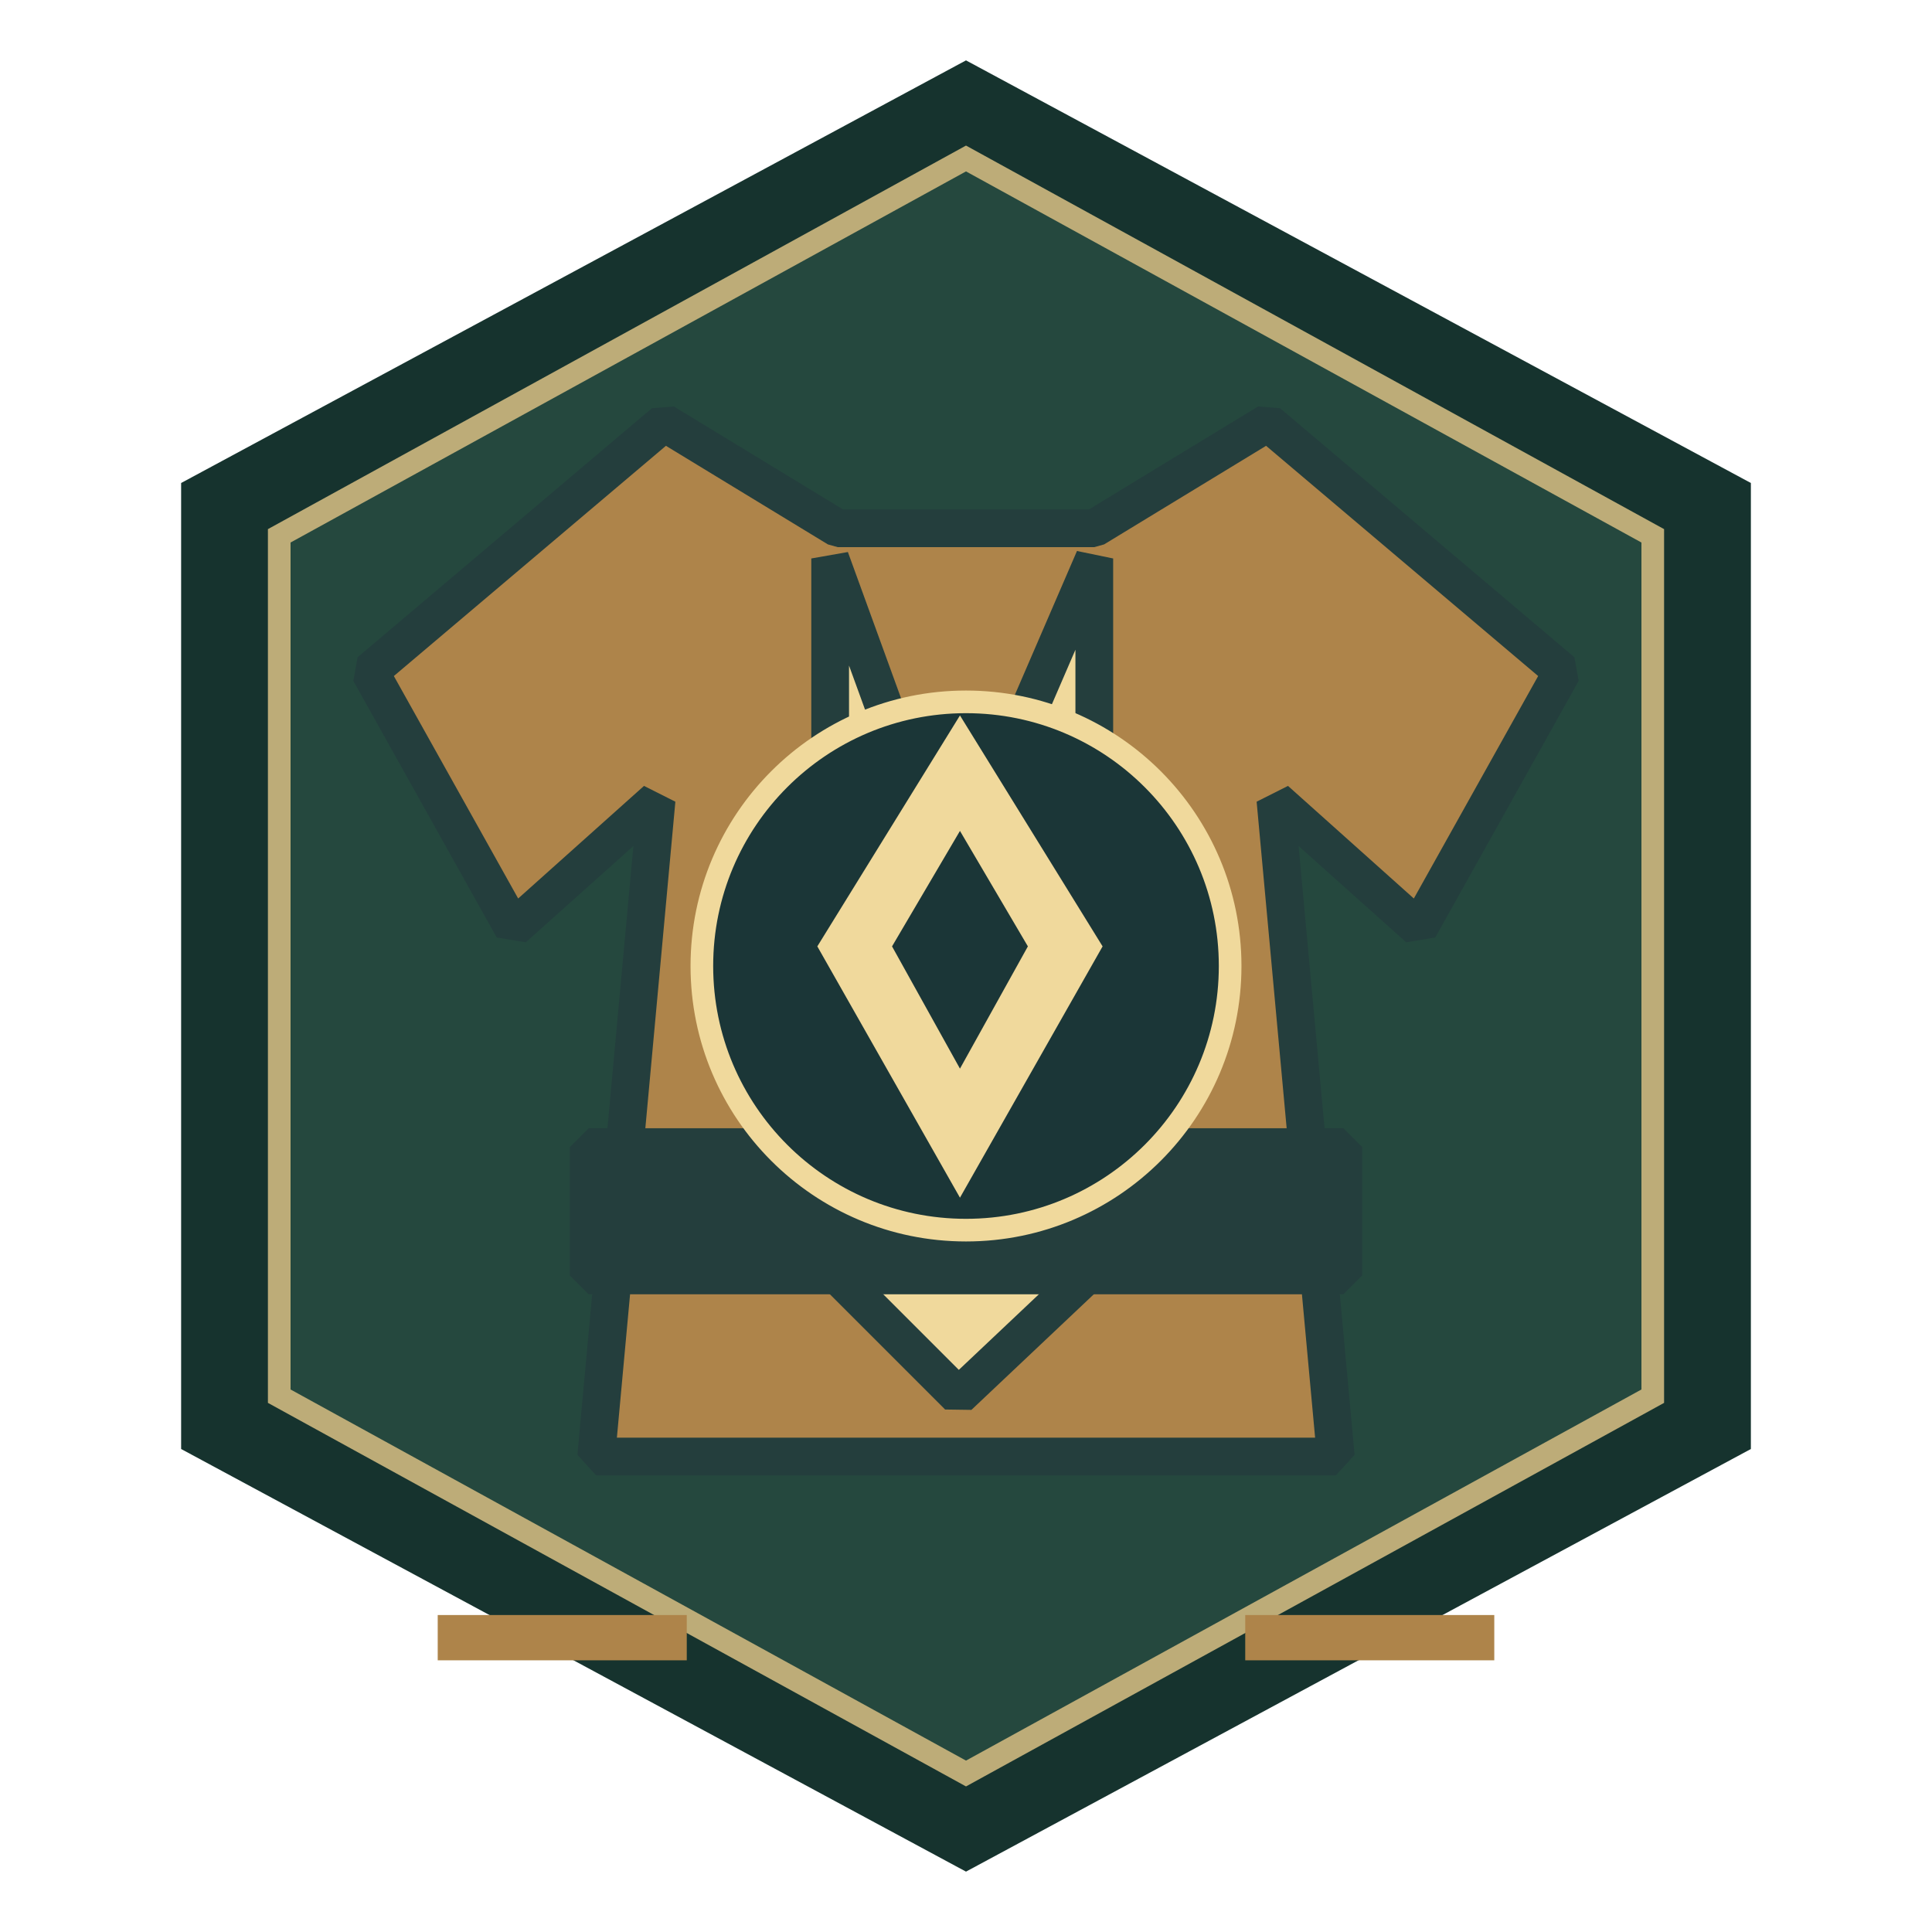
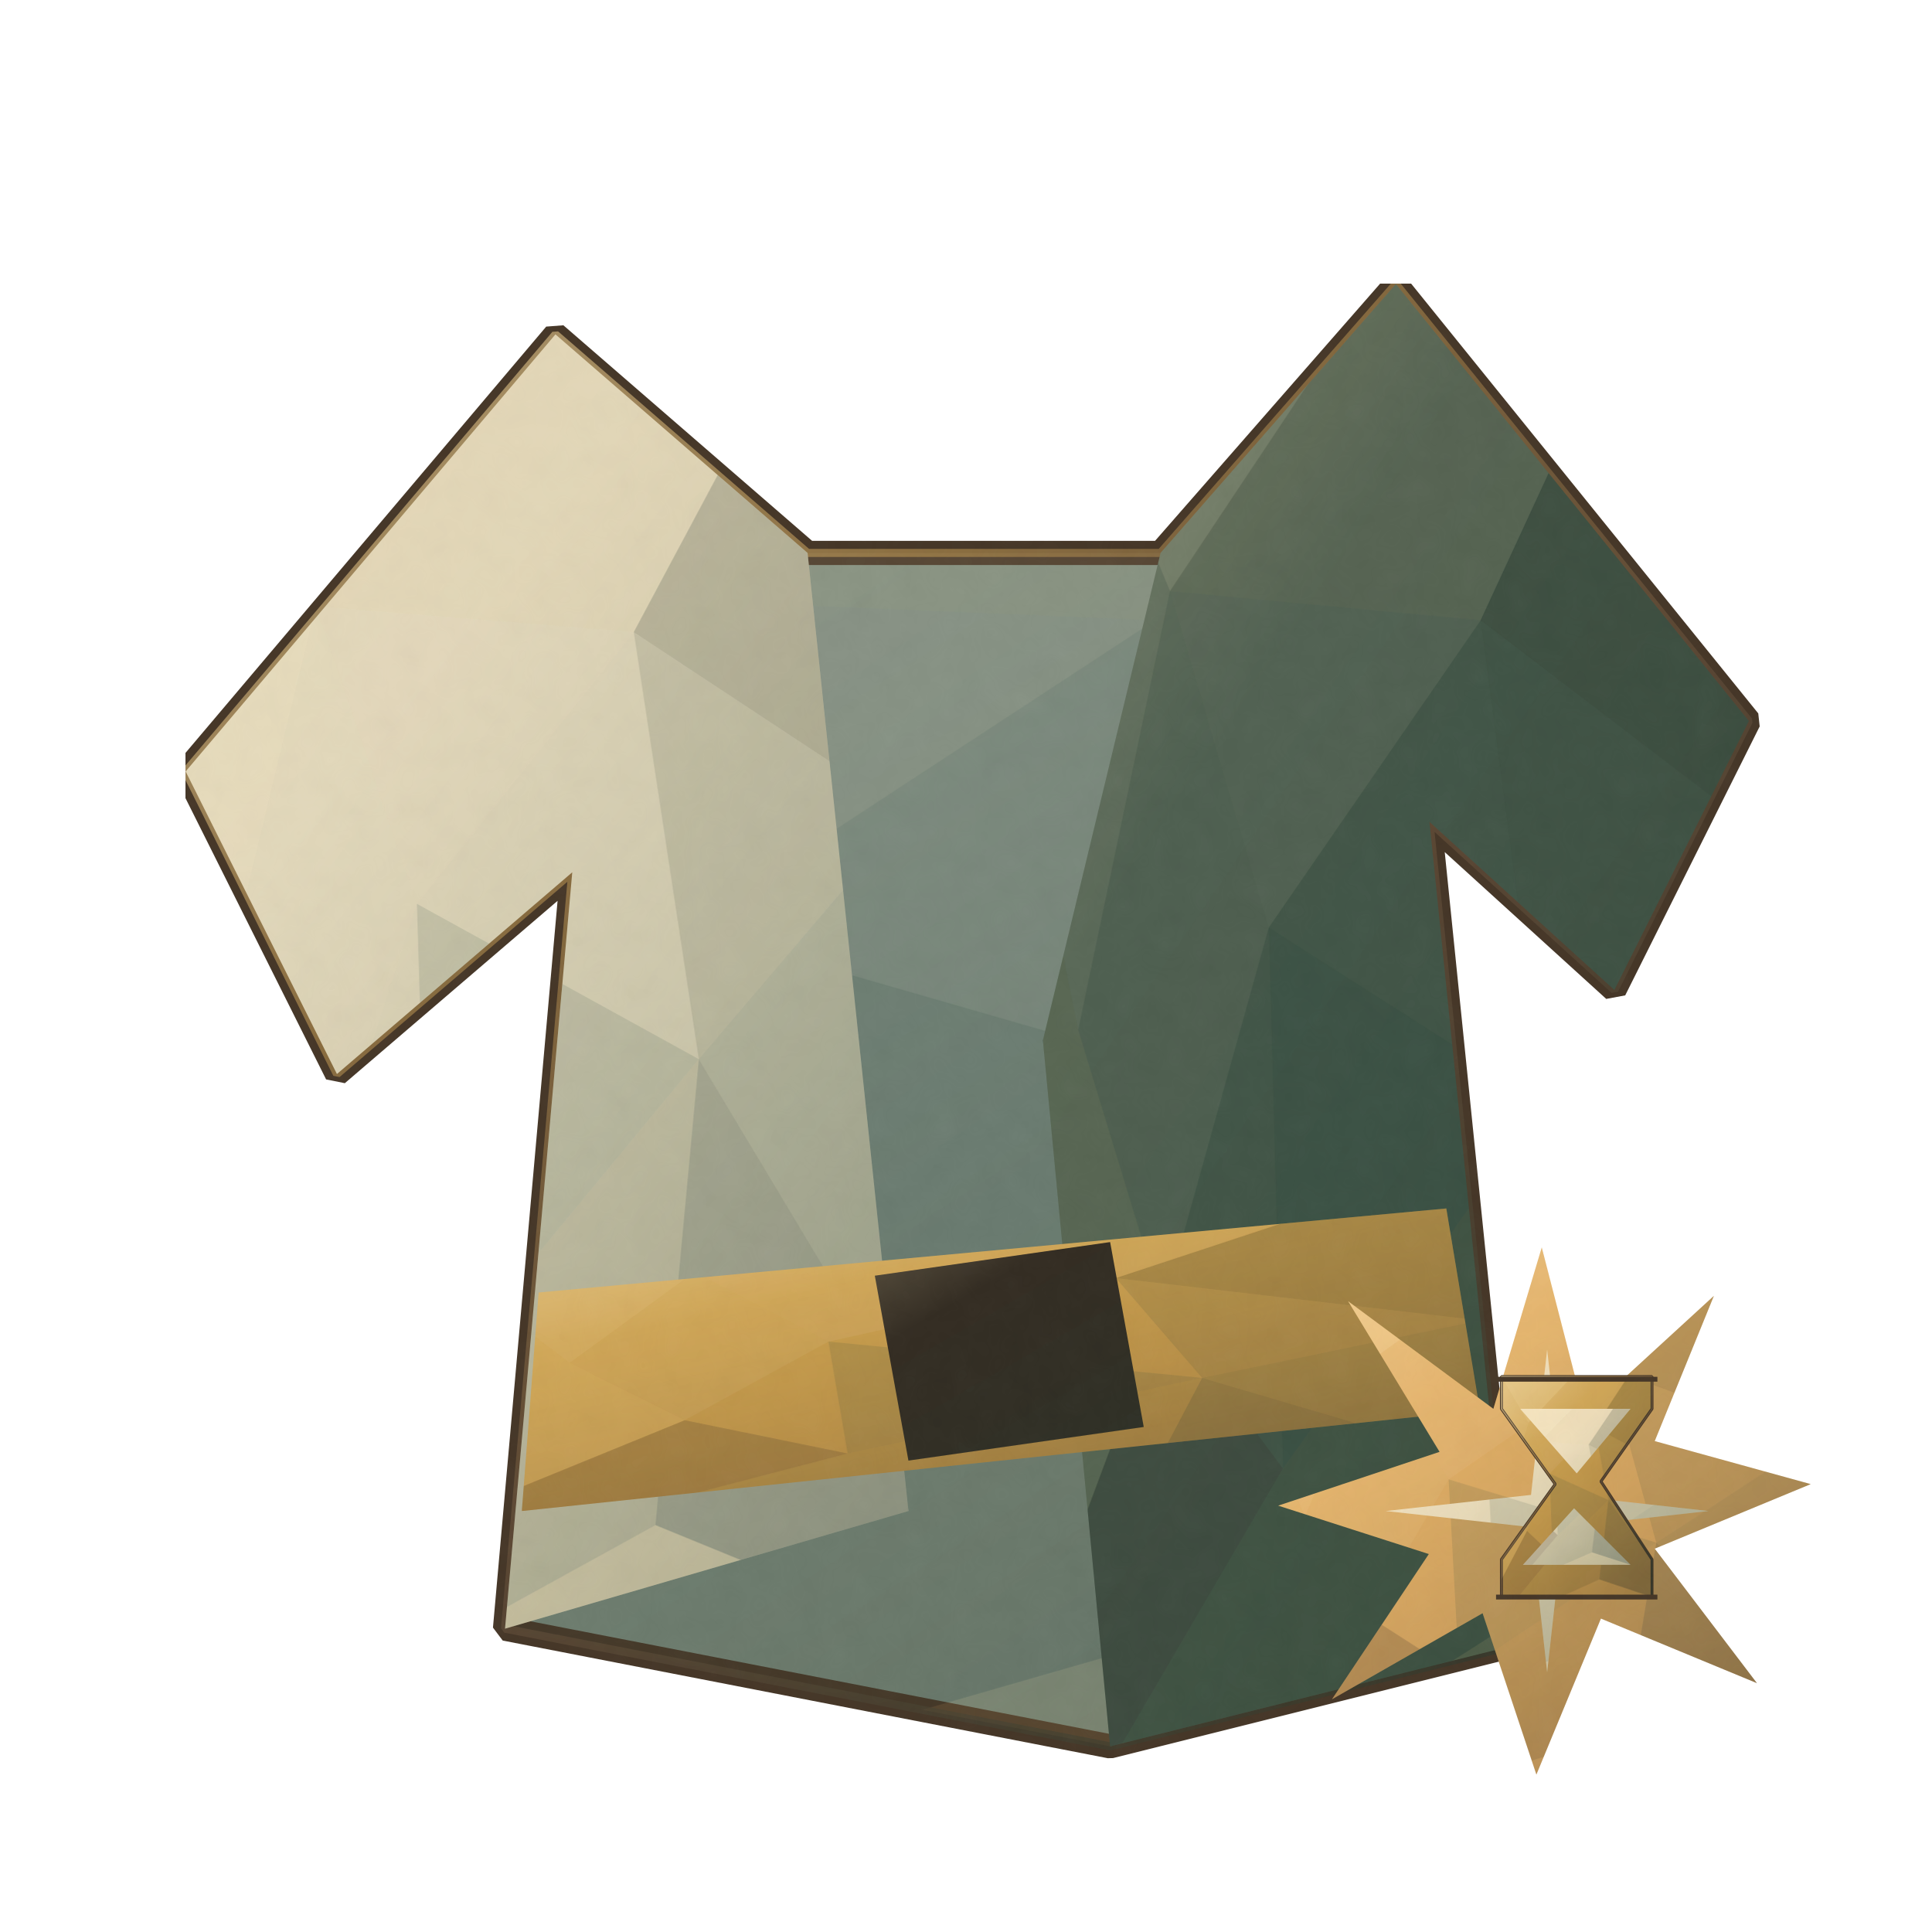
- <svg xmlns="http://www.w3.org/2000/svg" viewBox="0 0 256 256" role="img" aria-label="不屈戰衣">
-   <path d="M128 8L232 64V192L128 248L24 192V64Z" fill="#16332e" />
-   <path d="M128 21L219 71V185L128 235L37 185V71Z" fill="#25483e" stroke="#bdac78" stroke-width="3" />
-   <g stroke="#243e3d" stroke-width="5" stroke-linejoin="bevel">
-     <path d="M88 56L111 70H145L168 56L207 89L188 123L169 106L177 193H79L87 106L68 123L49 89Z" fill="#ae844a" />
-     <path d="M110 74L126 118L145 74L145 168L127 185L110 168Z" fill="#f0d99c" />
-     <path d="M78 152H178V169H78Z" fill="#243e3d" />
+ <svg xmlns="http://www.w3.org/2000/svg" width="256" height="256" viewBox="0 0 100 100" role="img" aria-label="不屈戰衣" data-art-style="hazel-faceted-v1">
+   <defs>
+     <pattern id="hazel-planes" width="1" height="1" patternContentUnits="objectBoundingBox">
+       <polygon points="0,0 .47,0 .18,.21" fill="#fff0c8" opacity=".20" />
+       <polygon points=".47,0 .84,0 .62,.23 .18,.21" fill="#eed3a4" opacity=".11" />
+       <polygon points="0,0 .18,.21 .05,.51 0,.39" fill="#fff0cb" opacity=".12" />
+       <polygon points=".18,.21 .62,.23 .32,.44" fill="#f5e0be" opacity=".085" />
+       <polygon points=".84,0 1,0 1,.37 .62,.23" fill="#2b3529" opacity=".20" />
+       <polygon points=".62,.23 1,.37 .71,.56" fill="#344338" opacity=".13" />
+       <polygon points=".05,.51 .18,.21 .32,.44 .17,.7" fill="#eedbbc" opacity=".07" />
+       <polygon points=".32,.44 .71,.56 .34,.81" fill="#193e34" opacity=".12" />
+       <polygon points="1,.37 1,.83 .71,.56" fill="#13332e" opacity=".15" />
+       <polygon points="0,.39 .05,.51 .17,.7 0,.92" fill="#f4d99e" opacity=".12" />
+       <polygon points=".17,.7 .34,.81 .11,1 0,1 0,.92" fill="#372d24" opacity=".19" />
+       <polygon points=".34,.81 .71,.56 .65,.92 .39,1 .11,1" fill="#414a32" opacity=".11" />
+       <polygon points=".71,.56 1,.83 1,1 .65,.92" fill="#152d2a" opacity=".21" />
+       <polygon points=".65,.92 1,1 .39,1" fill="#f0c77e" opacity=".10" />
+     </pattern>
+     <linearGradient id="hazel-rim" x1="0" y1="0" x2=".85" y2="1">
+       <stop offset="0" stop-color="#ffe7ad" />
+       <stop offset=".34" stop-color="#b99250" />
+       <stop offset=".62" stop-color="#66503b" />
+       <stop offset="1" stop-color="#29382c" />
+     </linearGradient>
+     <filter id="hazel-pigment" x="0" y="0" width="100%" height="100%" color-interpolation-filters="sRGB">
+       <feTurbulence type="fractalNoise" baseFrequency=".73" numOctaves="2" seed="23" result="grain" />
+       <feColorMatrix in="grain" type="saturate" values="0" />
+       <feComponentTransfer>
+         <feFuncA type="linear" slope=".045" />
+       </feComponentTransfer>
+       <feComposite operator="in" in2="SourceAlpha" result="grain" />
+       <feBlend in="SourceGraphic" in2="grain" mode="soft-light" />
+     </filter>
+     <linearGradient id="hazel-material-0" x1=".12" y1="0" x2=".83" y2="1">
+       <stop offset="0" stop-color="#939c89" />
+       <stop offset=".27" stop-color="#7f8d80" />
+       <stop offset=".65" stop-color="#748377" />
+       <stop offset="1" stop-color="#66776b" />
+     </linearGradient>
+     <linearGradient id="hazel-material-1" x1=".12" y1="0" x2=".83" y2="1">
+       <stop offset="0" stop-color="#e5d9b9" />
+       <stop offset=".27" stop-color="#e0d6b9" />
+       <stop offset=".65" stop-color="#c9c4a9" />
+       <stop offset="1" stop-color="#adad95" />
+     </linearGradient>
+     <linearGradient id="hazel-material-2" x1=".12" y1="0" x2=".83" y2="1">
+       <stop offset="0" stop-color="#626e5b" />
+       <stop offset=".27" stop-color="#445749" />
+       <stop offset=".65" stop-color="#405446" />
+       <stop offset="1" stop-color="#3b5043" />
+     </linearGradient>
+     <linearGradient id="hazel-material-3" x1=".12" y1="0" x2=".83" y2="1">
+       <stop offset="0" stop-color="#dfbc77" />
+       <stop offset=".27" stop-color="#cca14f" />
+       <stop offset=".65" stop-color="#b58d47" />
+       <stop offset="1" stop-color="#99753e" />
+     </linearGradient>
+     <linearGradient id="hazel-material-4" x1=".12" y1="0" x2=".83" y2="1">
+       <stop offset="0" stop-color="#544b3b" />
+       <stop offset=".27" stop-color="#342d23" />
+       <stop offset=".65" stop-color="#322f25" />
+       <stop offset="1" stop-color="#2f3127" />
+     </linearGradient>
+     <linearGradient id="hazel-material-5" x1=".12" y1="0" x2=".83" y2="1">
+       <stop offset="0" stop-color="#eec686" />
+       <stop offset=".27" stop-color="#e3b167" />
+       <stop offset=".65" stop-color="#c89b5b" />
+       <stop offset="1" stop-color="#a77f4c" />
+     </linearGradient>
+     <linearGradient id="hazel-material-6" x1=".12" y1="0" x2=".83" y2="1">
+       <stop offset="0" stop-color="#f1e0bb" />
+       <stop offset=".27" stop-color="#eedebc" />
+       <stop offset=".65" stop-color="#d5cbab" />
+       <stop offset="1" stop-color="#b7b397" />
+     </linearGradient>
+   </defs>
+   <g filter="url(#hazel-pigment)">
+     <g stroke-linejoin="bevel">
+       <g transform="translate(7 6) scale(.87)">
+         <path d="M25 13L40 26H61L75 10L96 36L88 52L77 42L82 91L58 97L22 90L26 45L12 57L3 39Z" fill="url(#hazel-material-0)" stroke="#463728" stroke-width="1.44" stroke-linejoin="bevel" />
+         <path d="M25 13L40 26H61L75 10L96 36L88 52L77 42L82 91L58 97L22 90L26 45L12 57L3 39Z" fill="url(#hazel-planes)" stroke-linejoin="bevel" />
+         <path d="M25 13L40 26H61L75 10L96 36L88 52L77 42L82 91L58 97L22 90L26 45L12 57L3 39Z" fill="none" stroke="url(#hazel-rim)" stroke-width=".48" stroke-linejoin="bevel" opacity=".6" />
+         <path d="M25 13L40 26L46 83L22 90L26 45L12 57L3 39Z" fill="url(#hazel-material-1)" />
+         <path d="M25 13L40 26L46 83L22 90L26 45L12 57L3 39Z" fill="url(#hazel-planes)" />
+         <path d="M61 26L75 10L96 36L88 52L77 42L82 91L58 97L54 55Z" fill="url(#hazel-material-2)" />
+         <path d="M61 26L75 10L96 36L88 52L77 42L82 91L58 97L54 55Z" fill="url(#hazel-planes)" />
+         <path d="M24 70L78 65L80 77L23 83Z" fill="url(#hazel-material-3)" />
+         <path d="M24 70L78 65L80 77L23 83Z" fill="url(#hazel-planes)" />
+         <path d="M44 69L58 67L60 78L46 80Z" fill="url(#hazel-material-4)" />
+         <g transform="translate(68 67) scale(.32)">
+           <path d="M49 1L57 32L81 10L70 37L99 45L70 57L89 82L60 70L48 99L38 69L10 85L28 58L0 49L30 39L13 11L40 31Z" fill="url(#hazel-material-5)" />
+           <path d="M49 1L57 32L81 10L70 37L99 45L70 57L89 82L60 70L48 99L38 69L10 85L28 58L0 49L30 39L13 11L40 31Z" fill="url(#hazel-planes)" />
+           <path d="M50 20L53 47L80 50L53 53L50 80L47 53L20 50L47 47Z" fill="url(#hazel-material-6)" />
+           <path d="M50 20L53 47L80 50L53 53L50 80L47 53L20 50L47 47Z" fill="url(#hazel-planes)" />
+           <g transform="translate(30 21) scale(.5)">
+             <path d="M23 8H79V20L60 47L79 76V90H23V76L43 48L23 20Z" fill="url(#hazel-material-3)" stroke="#463728" stroke-width="1.08" stroke-linejoin="bevel" />
+             <path d="M23 8H79V20L60 47L79 76V90H23V76L43 48L23 20Z" fill="url(#hazel-planes)" stroke-linejoin="bevel" />
+             <path d="M23 8H79V20L60 47L79 76V90H23V76L43 48L23 20Z" fill="none" stroke="url(#hazel-rim)" stroke-width=".48" stroke-linejoin="bevel" opacity=".6" />
+             <path d="M30 20H71L51 44ZM31 78L50 57L71 78Z" fill="url(#hazel-material-6)" />
+             <path d="M30 20H71L51 44ZM31 78L50 57L71 78Z" fill="url(#hazel-planes)" />
+             <path d="M21 9H81M21 90H81" fill="none" stroke="#463728" stroke-width="1.8" stroke-linejoin="bevel" />
+           </g>
+         </g>
+       </g>
+     </g>
  </g>
-   <circle cx="128" cy="128" r="35" fill="#1b3637" stroke="#f0d99c" stroke-width="3" />
-   <g fill="#f0d99c" transform="translate(12 12) scale(.9)">
-     <path d="M128 92L149 126L128 163L107 126ZM128 109L118 126L128 144L138 126Z" fill-rule="evenodd" />
-   </g>
-   <path d="M58 217H91M165 217H198" stroke="#ae844a" stroke-width="6" />
</svg>
